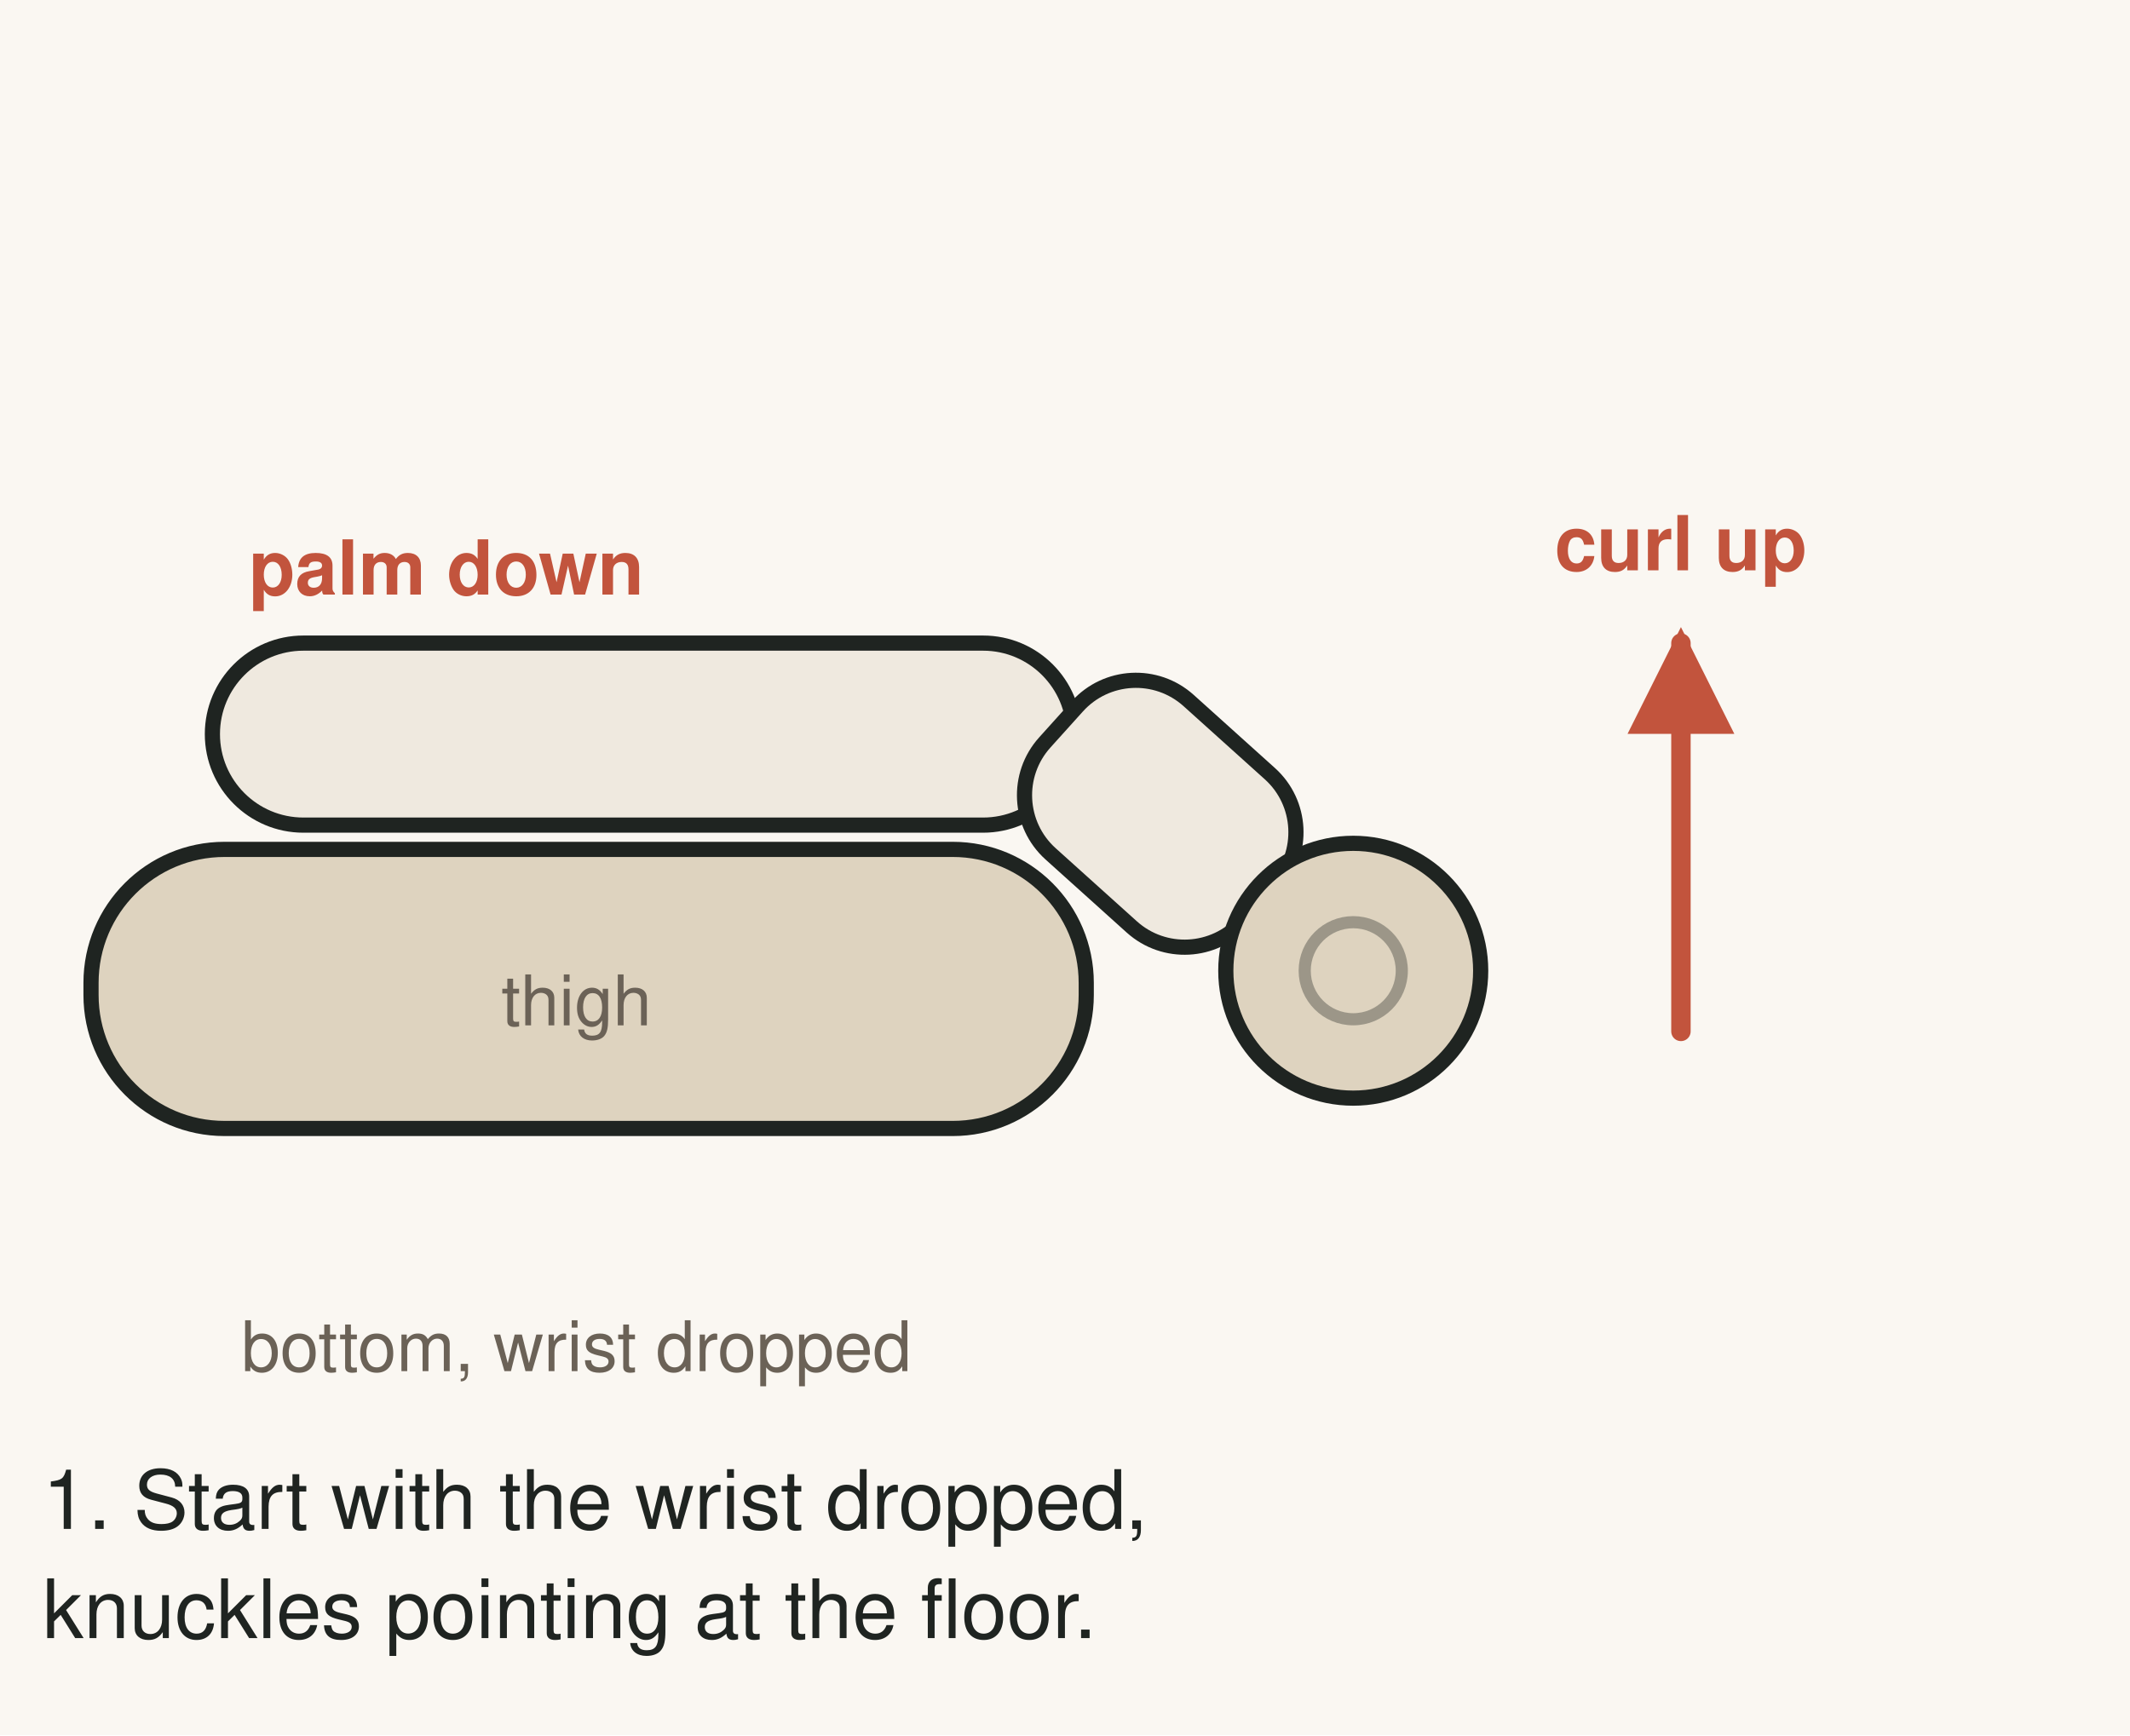
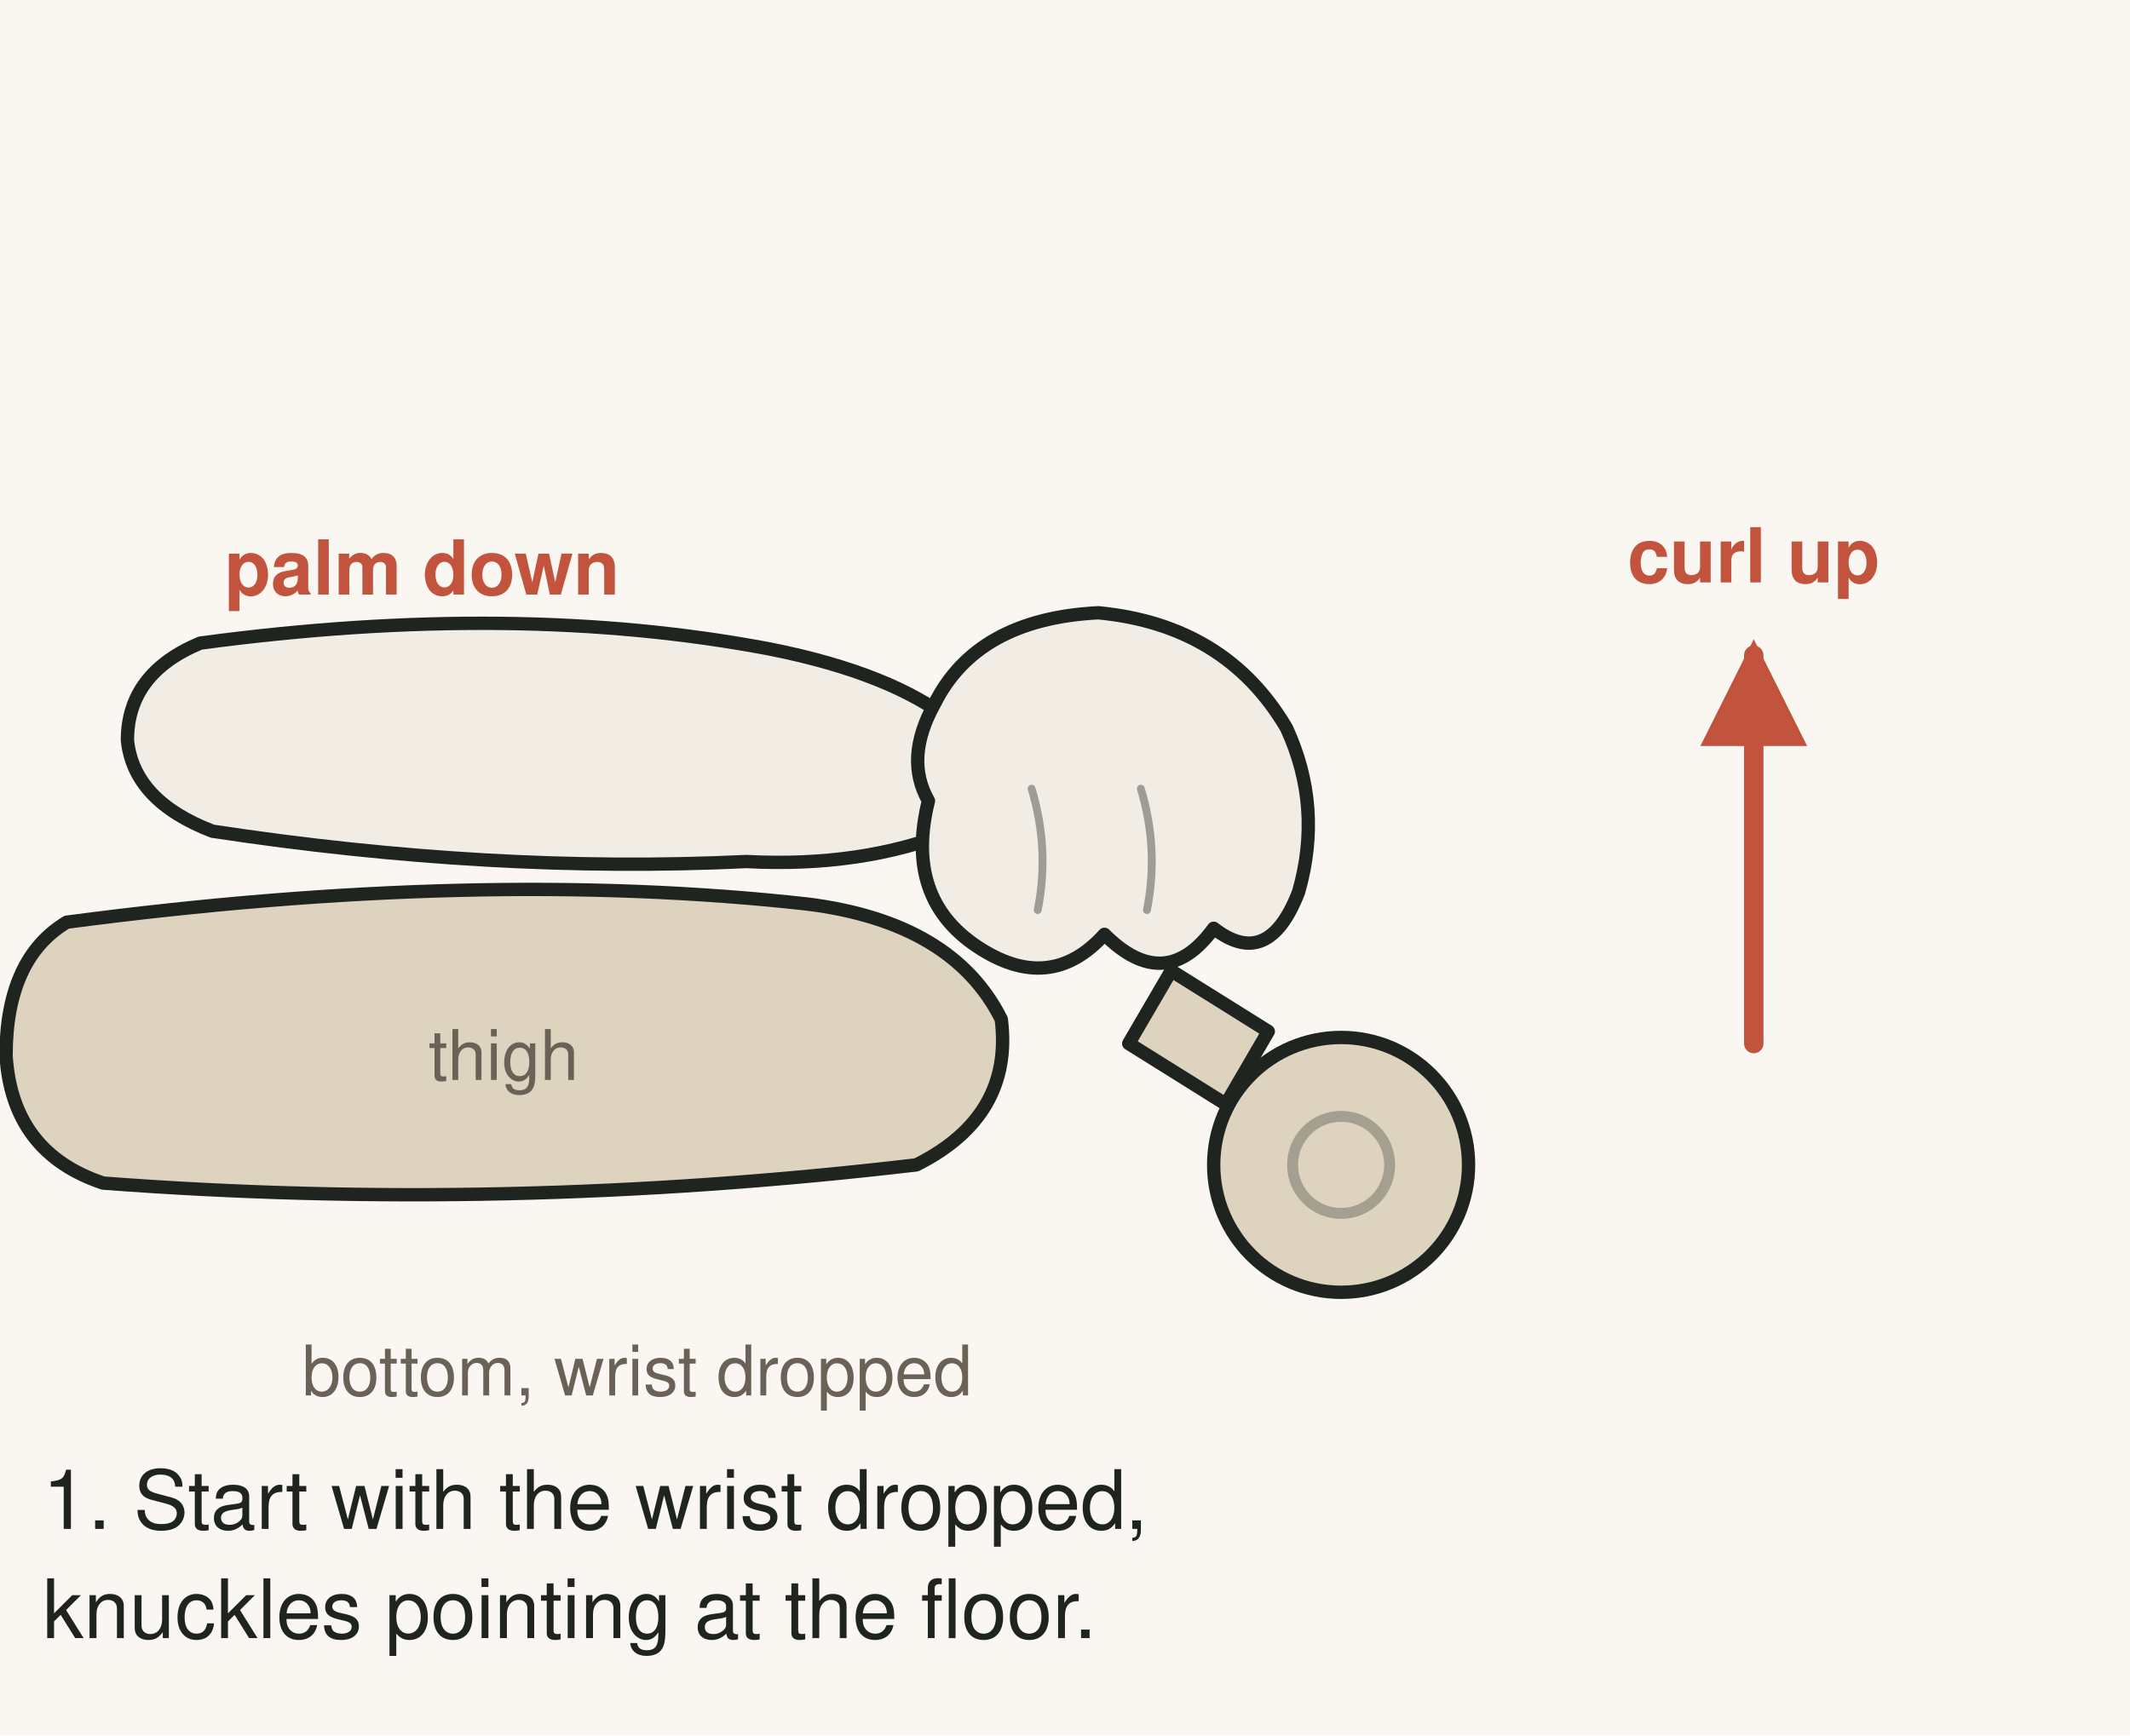
<svg xmlns="http://www.w3.org/2000/svg" viewBox="15 74 351 286" role="img" aria-label="reverse-wrist-curl step 1">
  <style>
    .bg{fill:#FAF7F2}
-     .limb{fill:#EFE9DF;stroke:#1F2421;stroke-width:2.5;stroke-linejoin:round}
-     .imp{fill:#DED3BF;stroke:#1F2421;stroke-width:2.5;stroke-linejoin:round}
-     .det{stroke:#1F2421;fill:none;stroke-width:2;stroke-linecap:round;opacity:.35}
+     .lm{fill:#F2EDE4;stroke:#1F2421;stroke-width:2.2;stroke-linejoin:round;stroke-linecap:round}
+     .im{fill:#DED3BF;stroke:#1F2421;stroke-width:2.2;stroke-linejoin:round}
+     .hd{fill:#B9AE99;stroke:#1F2421;stroke-width:2.2;stroke-linejoin:round}
+     .oth{fill:#E2E7E3;stroke:#1F2421;stroke-width:2.2;stroke-linejoin:round}
+     .torso{fill:#D6CDBB;stroke:#1F2421;stroke-width:2.2;stroke-linejoin:round}
+     .ct{fill:none;stroke:#1F2421;stroke-width:1.3;opacity:.4;stroke-linecap:round}
+     .det{stroke:#1F2421;fill:none;stroke-width:1.8;stroke-linecap:round;opacity:.3}
    .acc{stroke:#C2543D;fill:none;stroke-width:3.2;stroke-linecap:round}
+     .lead{stroke:#C2543D;fill:none;stroke-width:1.4;opacity:.72}
+     .band{stroke:#5E7266;fill:none;stroke-width:4.2;stroke-linecap:round;stroke-linejoin:round}
    .t{font-family:-apple-system,BlinkMacSystemFont,'Segoe UI',Helvetica,Arial,sans-serif;fill:#1F2421}
    .h{font-size:22px;font-weight:700}
    .sub{font-size:13.5px;fill:#6B6257}
    .cap{font-size:13.5px}
    .lab{font-size:11.5px;fill:#6B6257}
    .accT{font-size:12.5px;font-weight:700;fill:#C2543D}
    .dose{font-size:13px;fill:#4A443C}
    .div{stroke:#E2D9CB;stroke-width:1.5}
  </style>
  <marker id="ar" viewBox="0 0 10 10" refX="8.5" refY="5" markerWidth="5.5" markerHeight="5.5" orient="auto-start-reverse">
    <path d="M0,0 L10,5 L0,10 z" fill="#C2543D" />
  </marker>
  <rect x="15" y="74" width="351" height="286" fill="#FAF7F2" />
  <g>
-     <rect class="imp" x="30" y="214" width="164" height="46" rx="22" />
-     <text class="t lab" x="110" y="243" text-anchor="middle">thigh</text>
-     <rect class="limb" x="50" y="180" width="142" height="30" rx="15" />
-     <text class="t accT" x="56" y="172">palm down</text>
-     <rect class="limb" x="190" y="178" width="44" height="34" rx="13" transform="rotate(42 192 194)" />
-     <circle class="imp" cx="238" cy="234" r="21" />
-     <circle class="det" cx="238" cy="234" r="8" />
-     <path class="acc" d="M292,244 L292,180" marker-end="url(#ar)" />
-     <text class="t accT" x="292" y="168" text-anchor="middle">curl up</text>
-     <text class="t lab" x="110" y="300" text-anchor="middle">bottom, wrist dropped</text>
+     <path class="im" d="M26,226 Q94,217 148,223 Q172,226 180,242 Q182,258 166,266 Q98,274 32,269 Q17,264 16,248 Q16,232 26,226 Z" />
+     <text class="t lab" x="98" y="252" text-anchor="middle">thigh</text>
+     <path class="lm" d="M48,180 Q100,173 142,181 Q162,185 172,193 L172,211 Q157,217 138,216 Q96,218 50,211 Q37,206 36,196 Q36,185 48,180 Z" />
+     <text class="t accT" x="52" y="172">palm down</text>
+     <path class="lm" d="M168,206 Q164,222 176,230 Q188,238 197,228 Q207,238 215,227 Q224,234 229,221 Q233,207 227,194 Q217,177 196,175 Q176,176 169,190 Q164,199 168,206 Z" />
+     <path class="ct" d="M186,224 Q188,214 185,204" />
+     <path class="ct" d="M204,224 Q206,214 203,204" />
+     <circle class="im" cx="236" cy="266" r="21" />
+     <circle class="det" cx="236" cy="266" r="8" />
+     <path class="im" d="M208,234 L224,244 L217,256 L201,246 Z" />
+     <text class="t lab" x="120" y="304" text-anchor="middle">bottom, wrist dropped</text>
+     <path class="acc" d="M304,246 L304,182" marker-end="url(#ar)" />
+     <text class="t accT" x="304" y="170" text-anchor="middle">curl up</text>
    <text class="t cap" x="22" y="326">1. Start with the wrist dropped,</text>
    <text class="t cap" x="22" y="344">knuckles pointing at the floor.</text>
  </g>
</svg>
